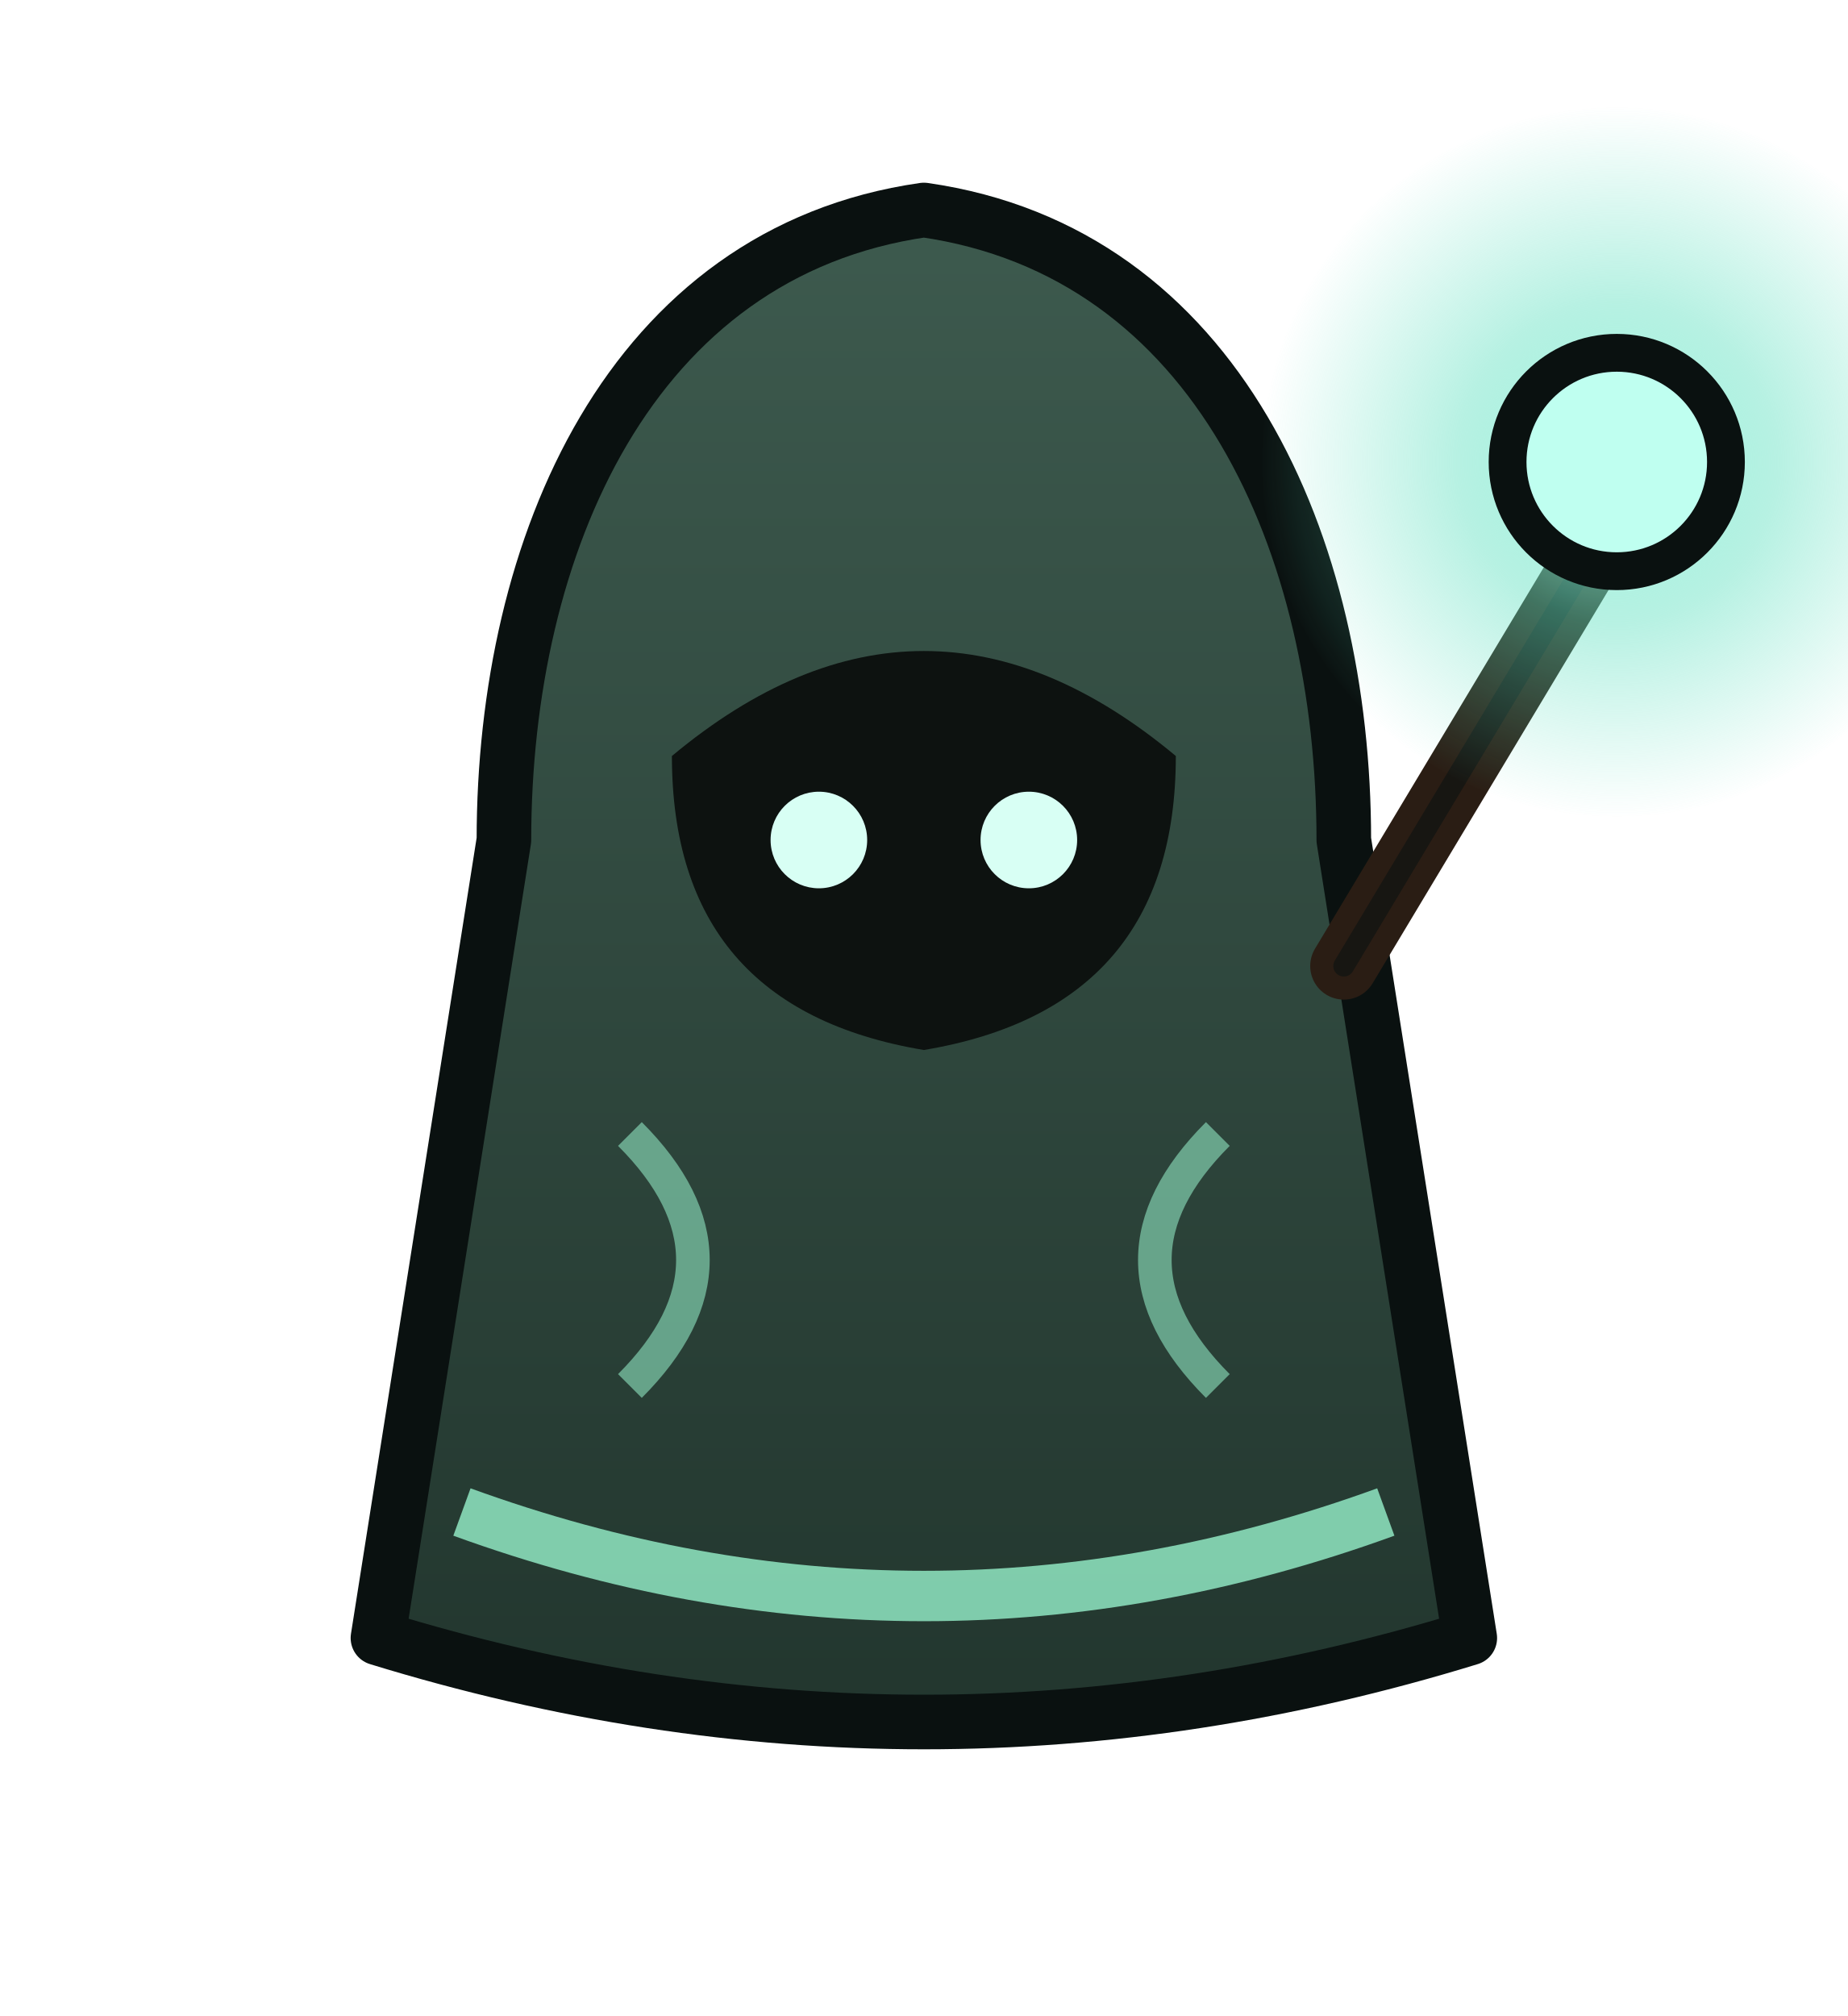
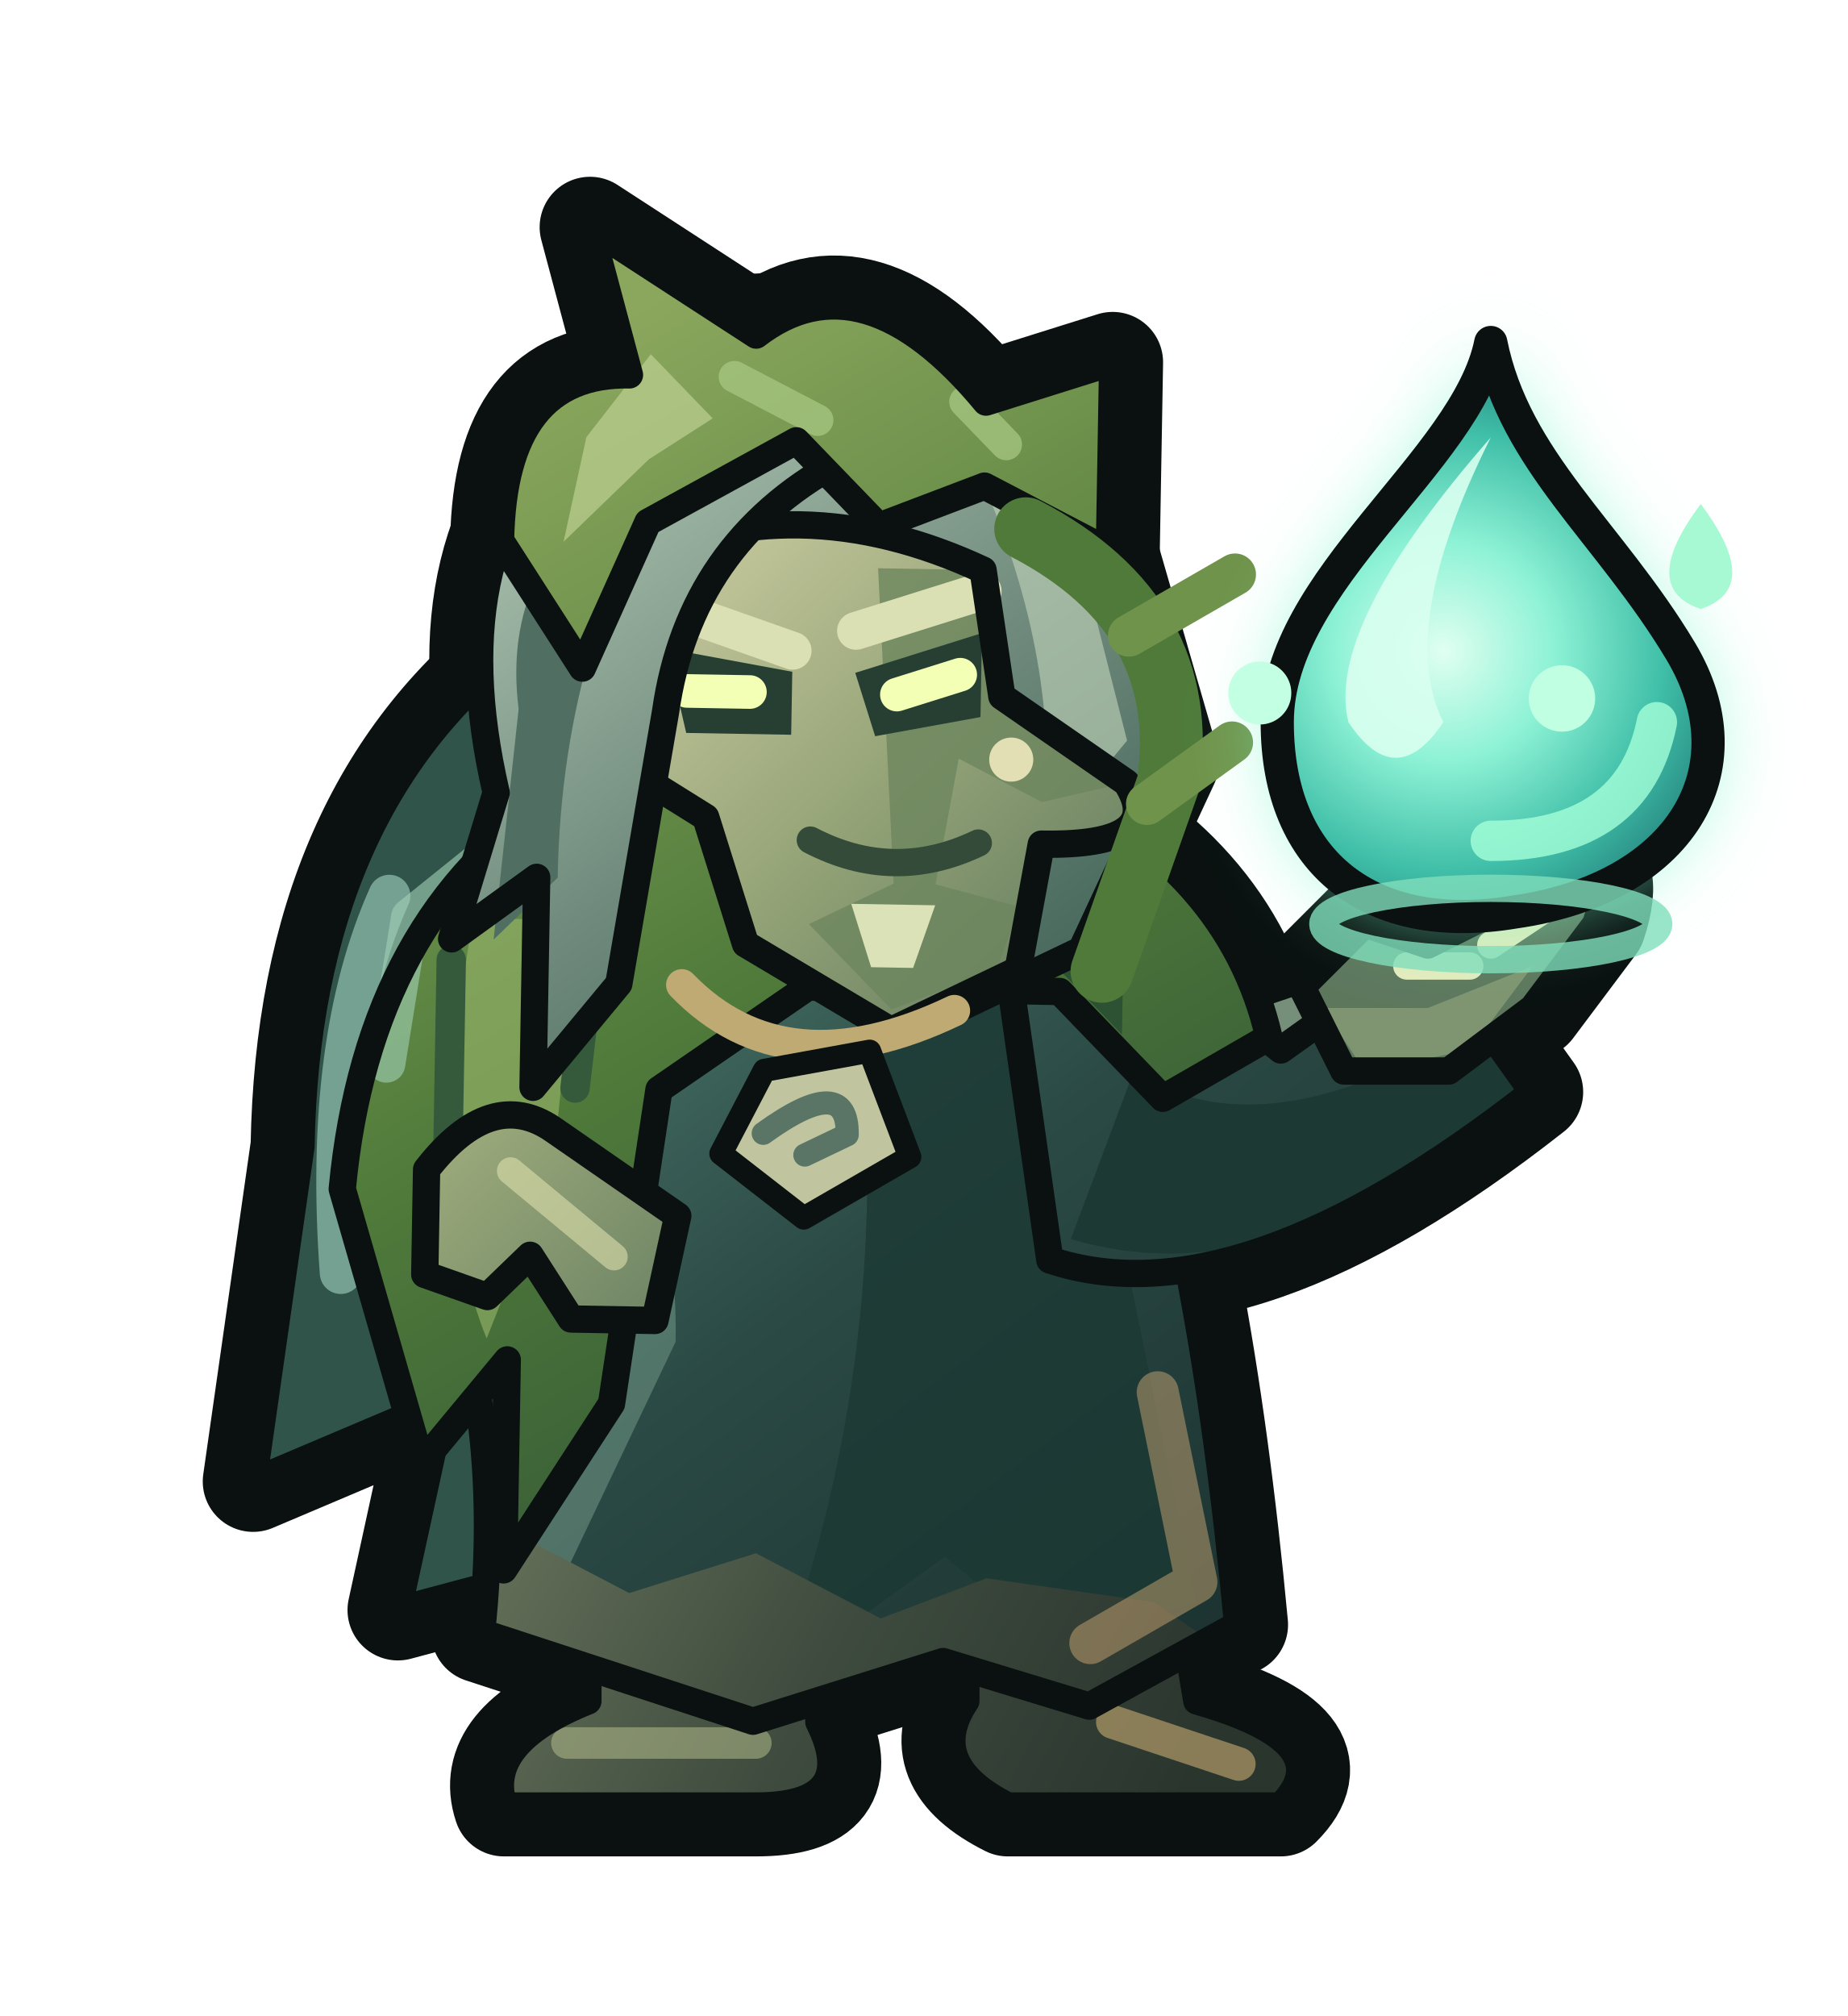
<svg xmlns="http://www.w3.org/2000/svg" viewBox="0 0 88 96" width="88" height="96">
  <defs>
-     <radialGradient id="bogwitch2-g" cx="0.5" cy="0.5" r="0.5">
-       <stop offset="0" stop-color="#bffff0" stop-opacity="0.95" />
-       <stop offset="0.45" stop-color="#5fe0c0" stop-opacity="0.45" />
-       <stop offset="1" stop-color="#5fe0c0" stop-opacity="0" />
+     <linearGradient id="bogwitch2-robe" gradientUnits="userSpaceOnUse" x1="22" y1="39" x2="57" y2="84">
+       <stop offset="0" stop-color="#548476" />
+       <stop offset="0.5" stop-color="#2b4a45" />
+       <stop offset="1" stop-color="#1a302e" />
+     </linearGradient>
+     <linearGradient id="bogwitch2-weed" gradientUnits="userSpaceOnUse" x1="19" y1="22" x2="51" y2="75">
+       <stop offset="0" stop-color="#8ba75d" />
+       <stop offset="0.5" stop-color="#4f7a3a" />
+       <stop offset="1" stop-color="#2c4e36" />
+     </linearGradient>
+     <linearGradient id="bogwitch2-skin" gradientUnits="userSpaceOnUse" x1="29" y1="27" x2="52" y2="50">
+       <stop offset="0" stop-color="#cccca2" />
+       <stop offset="0.5" stop-color="#96a578" />
+       <stop offset="1" stop-color="#5d775d" />
+     </linearGradient>
+     <linearGradient id="bogwitch2-hair" gradientUnits="userSpaceOnUse" x1="26" y1="18" x2="52" y2="55">
+       <stop offset="0" stop-color="#b4c9b6" />
+       <stop offset="0.5" stop-color="#708b7d" />
+       <stop offset="1" stop-color="#34574d" />
+     </linearGradient>
+     <linearGradient id="bogwitch2-mud" gradientUnits="userSpaceOnUse" x1="25" y1="69" x2="56" y2="86">
+       <stop offset="0" stop-color="#66725a" />
+       <stop offset="0.5" stop-color="#3e4b3e" />
+       <stop offset="1" stop-color="#2a352e" />
+     </linearGradient>
+     <radialGradient id="bogwitch2-water" gradientUnits="userSpaceOnUse" cx="-2" cy="0" r="14">
+       <stop offset="0" stop-color="#e0fff1" />
+       <stop offset="0.333" stop-color="#8df2d5" />
+       <stop offset="0.667" stop-color="#3fbea7" />
+       <stop offset="1" stop-color="#1c6e70" />
    </radialGradient>
-     <linearGradient id="bogwitch2-r" x1="0" y1="0" x2="0" y2="1">
-       <stop offset="0" stop-color="#3d5a4e" />
-       <stop offset="1" stop-color="#22362e" />
-     </linearGradient>
+     <filter id="bogwitch2-glow" filterUnits="userSpaceOnUse" x="-30" y="-30" width="150" height="155">
+       <feGaussianBlur stdDeviation="1.7" />
+     </filter>
  </defs>
-   <g transform="translate(0 -4)">
-     <path d="M44 14 C30 16 24 30 24 44 L18 82 Q44 90 70 82 L64 44 C64 30 58 16 44 14 Z" fill="url(#bogwitch2-r)" stroke="#0a1110" stroke-width="2.6" stroke-linejoin="round" />
-     <path d="M22 76 Q44 84 66 76" fill="none" stroke="#8fe6c2" stroke-width="2.4" opacity="0.85" />
-     <path d="M32 40 Q44 30 56 40 Q56 52 44 54 Q32 52 32 40 Z" fill="#0d1210" />
-     <circle cx="39" cy="44" r="2.3" fill="#d8fff4" />
-     <circle cx="49" cy="44" r="2.3" fill="#d8fff4" />
-     <path d="M64 50 L76 30" stroke="#2a1d14" stroke-width="3.2" stroke-linecap="round" />
-     <path d="M64 50 L76 30" stroke="#0a1110" stroke-width="1" stroke-linecap="round" opacity="0.6" />
-     <circle cx="77" cy="26" r="16.9" fill="url(#bogwitch2-g)" />
-     <circle cx="77" cy="26" r="5.2" fill="#bffff0" stroke="#0a1110" stroke-width="1.8" />
-     <path d="M30 58 Q36 64 30 70 M58 58 Q52 64 58 70" fill="none" stroke="#8fe6c2" stroke-width="1.6" opacity="0.6" />
+   <g stroke-linejoin="round" stroke-linecap="round">
+     <g>
+       <path d="M28 75 L39 77 L39 82 Q41 86 36 86 L24 86 Q23 83 28 81 Z" fill="#0a1110" stroke="#0a1110" stroke-width="4.8" />
+       <path d="M46 77 L56 75 L57 81 Q64 83 61 86 L48 86 Q44 84 46 81 Z" fill="#0a1110" stroke="#0a1110" stroke-width="4.8" />
+       <g transform="translate(0 -1) rotate(1 38 75)">
+         <path d="M24 32 Q14 40 14 56 L12 72 L21 68 L19 78 L33 74 L37 44 Z" fill="#0a1110" stroke="#0a1110" stroke-width="4.8" />
+       </g>
+       <g transform="translate(0 -1) rotate(1 38 75)">
+         <path d="M26 41 Q42 37 53 49 Q57 60 59 78 L52 82 L45 80 L36 83 L23 79 Q24 68 20 59 Z" fill="#0a1110" stroke="#0a1110" stroke-width="4.8" />
+       </g>
+       <path d="M48 46 Q55 45 61 50 L68 45 L73 52 Q59 63 50 60 Z" fill="#0a1110" stroke="#0a1110" stroke-width="4.8" />
+       <g transform="translate(0 -1) rotate(1 38 75)">
+         <path d="M26 39 Q17 45 16 58 L20 71 L24 66 L24 76 L29 68 L31 53 L38 48 L50 48 L55 53 L60 50 Q58 42 49 38 Z" fill="#0a1110" stroke="#0a1110" stroke-width="4.8" />
+       </g>
+       <g transform="translate(0 -1) rotate(1 38 75)">
+         <path d="M33 20 Q43 15 51 24 L55 37 L51 46 L45 49 L37 43 L29 37 Z" fill="#0a1110" stroke="#0a1110" stroke-width="4.8" />
+       </g>
+       <g transform="translate(0 -1) rotate(1 38 75)">
+         <path d="M29 28 Q37 24 46 28 L47 34 L53 38 Q55 41 49 41 L48 47 L42 50 L35 46 L33 40 L28 37 Z" fill="#0a1110" stroke="#0a1110" stroke-width="4.8" />
+       </g>
+       <g transform="translate(0 -1) rotate(1 38 75)">
+         <path d="M23 39 Q20 27 27 21 Q34 13 44 19 L50 24 L39 23 Q32 27 31 35 L29 48 L25 53 L25 43 L21 46 Z" fill="#0a1110" stroke="#0a1110" stroke-width="4.8" />
+       </g>
+       <g transform="translate(0 -1) rotate(1 38 75)">
+         <path d="M23 27 Q23 19 29 19 L27 12 L35 17 Q40 13 46 20 L52 18 L52 27 L46 24 L41 26 L37 22 L30 26 L27 33 Z" fill="#0a1110" stroke="#0a1110" stroke-width="4.8" />
+       </g>
+       <g transform="translate(0 -1) rotate(1 38 75)">
+         <path d="M20 57 Q23 53 26 55 L32 59 L31 64 L27 64 L25 61 L23 63 L20 62 Z" fill="#0a1110" stroke="#0a1110" stroke-width="4.8" />
+       </g>
+       <g transform="translate(3 -8)">
+         <path d="M59 55 L62 52 L65 53 L69 51 L72 49 Q74 49 73 52 L70 56 L66 59 L61 59 Z" fill="#0a1110" stroke="#0a1110" stroke-width="4.8" />
+       </g>
+     </g>
+     <g>
+       <path d="M28 75 L39 77 L39 82 Q41 86 36 86 L24 86 Q23 83 28 81 Z" fill="url(#bogwitch2-mud)" />
+       <path d="M27 83 L36 83" fill="none" stroke="#b1ba8a" stroke-width="1.5" opacity="0.55" />
+       <path d="M28 75 L39 77 L39 82 Q41 86 36 86 L24 86 Q23 83 28 81 Z" fill="none" stroke="#0a1110" stroke-width="1.3" />
+       <path d="M46 77 L56 75 L57 81 Q64 83 61 86 L48 86 Q44 84 46 81 Z" fill="url(#bogwitch2-mud)" />
+       <path d="M53 82 L59 84" fill="none" stroke="#c8ac71" stroke-width="1.6" opacity="0.6" />
+       <path d="M46 77 L56 75 L57 81 Q64 83 61 86 L48 86 Q44 84 46 81 Z" fill="none" stroke="#0a1110" stroke-width="1.3" />
+       <g transform="translate(0 -1) rotate(1 38 75)">
+         <path d="M24 32 Q14 40 14 56 L12 72 L21 68 L19 78 L33 74 L37 44 Z" fill="#30544a" />
+         <path d="M18 44 Q15 51 16 62" fill="none" stroke="#a4d4c3" stroke-width="2" opacity="0.6" />
+         <path d="M24 32 Q14 40 14 56 L12 72 L21 68 L19 78 L33 74 L37 44 Z" fill="none" stroke="#0a1110" stroke-width="1.3" />
+       </g>
+       <g transform="translate(0 -1) rotate(1 38 75)">
+         <path d="M26 41 Q42 37 53 49 Q57 60 59 78 L52 82 L45 80 L36 83 L23 79 Q24 68 20 59 Z" fill="url(#bogwitch2-robe)" />
+         <path d="M40 46 L51 50 L57 77 L50 79 L45 75 L37 81 Q43 64 40 46 Z" fill="#1c3833" opacity="0.8" />
+         <path d="M27 53 Q32 56 32 65 L27 76 L24 74 Z" fill="#6b9080" opacity="0.6" />
+         <path d="M24 74 L30 77 L36 75 L42 78 L47 76 L55 77 L58 79 L52 82 L45 80 L36 83 L23 79 Z" fill="url(#bogwitch2-mud)" />
+         <path d="M55 67 L57 76 L52 79" fill="none" stroke="#dcb27a" stroke-width="2" opacity="0.45" />
+         <path d="M26 41 Q42 37 53 49 Q57 60 59 78 L52 82 L45 80 L36 83 L23 79 Q24 68 20 59 Z" fill="none" stroke="#0a1110" stroke-width="1.3" />
+       </g>
+       <path d="M48 46 Q55 45 61 50 L68 45 L73 52 Q59 63 50 60 Z" fill="url(#bogwitch2-robe)" />
+       <path d="M54 51 Q60 55 70 49 L73 52 Q61 62 51 59 Z" fill="#1d3934" />
+       <path d="M55 51 Q59 49 66 47" fill="none" stroke="#a4c5a6" stroke-width="1.7" opacity="0.7" />
+       <path d="M48 46 Q55 45 61 50 L68 45 L73 52 Q59 63 50 60 Z" fill="none" stroke="#0a1110" stroke-width="1.3" />
+       <g transform="translate(0 -1) rotate(1 38 75)">
+         <path d="M26 39 Q17 45 16 58 L20 71 L24 66 L24 76 L29 68 L31 53 L38 48 L50 48 L55 53 L60 50 Q58 42 49 38 Z" fill="url(#bogwitch2-weed)" />
+         <path d="M22 45 Q20 58 23 65 L26 57 L27 45 Z" fill="#99b66b" opacity="0.6" />
+         <path d="M40 44 L46 48 L50 47 L53 50 L53 44 Z" fill="#2d5133" />
+         <path d="M21 47 L21 57 M28 43 L27 53" fill="none" stroke="#345a3b" stroke-width="1.4" opacity="1" />
+         <path d="M18 52 L19 45 L25 40" fill="none" stroke="#a0d1b5" stroke-width="1.8" opacity="0.6" />
+         <path d="M26 39 Q17 45 16 58 L20 71 L24 66 L24 76 L29 68 L31 53 L38 48 L50 48 L55 53 L60 50 Q58 42 49 38 Z" fill="none" stroke="#0a1110" stroke-width="1.3" />
+       </g>
+       <g transform="translate(0 -1) rotate(1 38 75)">
+         <path d="M33 20 Q43 15 51 24 L55 37 L51 46 L45 49 L37 43 L29 37 Z" fill="url(#bogwitch2-hair)" />
+         <path d="M46 24 Q50 33 49 41 L53 36 L50 25 Z" fill="#c3d5bb" opacity="0.6" />
+         <path d="M33 20 Q43 15 51 24 L55 37 L51 46 L45 49 L37 43 L29 37 Z" fill="none" stroke="#0a1110" stroke-width="1.3" />
+       </g>
+       <g transform="translate(0 -1) rotate(1 38 75)">
+         <path d="M29 28 Q37 24 46 28 L47 34 L53 38 Q55 41 49 41 L48 47 L42 50 L35 46 L33 40 L28 37 Z" fill="url(#bogwitch2-skin)" />
+         <path d="M41 28 L46 28 L47 34 L53 38 L49 39 L45 37 L44 43 L48 44 L47 47 L42 49 L38 45 L42 43 Z" fill="#6d865e" opacity="0.8" />
+         <path d="M31 32 L37 33 L37 36 L32 36 Z M40 33 L46 31 L46 35 L41 36 Z" fill="#263f32" />
+         <path d="M32 34 L35 34 M42 34 L45 33" fill="none" stroke="#f2ffb5" stroke-width="1.6" opacity="1" />
+         <path d="M31 30 L37 32 M40 31 L46 29" fill="none" stroke="#dbe0b4" stroke-width="1.8" opacity="1" />
+         <path d="M38 41 Q42 43 46 41" fill="none" stroke="#334b38" stroke-width="1.3" opacity="1" />
+         <path d="M40 44 L44 44 L43 47 L41 47 Z" fill="#dce2b7" />
+         <circle cx="47.5" cy="37" r="1.05" fill="#e1dfb3" />
+         <path d="M29 28 Q37 24 46 28 L47 34 L53 38 Q55 41 49 41 L48 47 L42 50 L35 46 L33 40 L28 37 Z" fill="none" stroke="#0a1110" stroke-width="1.3" />
+       </g>
+       <g transform="translate(0 -1) rotate(1 38 75)">
+         <path d="M23 39 Q20 27 27 21 Q34 13 44 19 L50 24 L39 23 Q32 27 31 35 L29 48 L25 53 L25 43 L21 46 Z" fill="url(#bogwitch2-hair)" />
+         <path d="M32 22 Q26 31 26 43 L23 46 L24 35 Q23 28 29 24 Z" fill="#506f62" />
+         <path d="M26 29 Q28 22 35 21" fill="none" stroke="#d2e1cc" stroke-width="2" opacity="0.7" />
+         <path d="M23 39 Q20 27 27 21 Q34 13 44 19 L50 24 L39 23 Q32 27 31 35 L29 48 L25 53 L25 43 L21 46 Z" fill="none" stroke="#0a1110" stroke-width="1.3" />
+       </g>
+       <g transform="translate(0 -1) rotate(1 38 75)">
+         <path d="M23 27 Q23 19 29 19 L27 12 L35 17 Q40 13 46 20 L52 18 L52 27 L46 24 L41 26 L37 22 L30 26 L27 33 Z" fill="url(#bogwitch2-weed)" />
+         <path d="M30 18 L33 21 L30 23 L26 27 L27 22 Z" fill="#bed091" opacity="0.7" />
+         <path d="M34 19 L38 21 M45 20 L47 22" fill="none" stroke="#aacb85" stroke-width="1.5" opacity="0.7" />
+         <path d="M23 27 Q23 19 29 19 L27 12 L35 17 Q40 13 46 20 L52 18 L52 27 L46 24 L41 26 L37 22 L30 26 L27 33 Z" fill="none" stroke="#0a1110" stroke-width="1.3" />
+       </g>
+       <g transform="translate(0 -1) rotate(1 38 75)">
+         <path d="M48 26 Q56 30 55 38 L52 47" fill="none" stroke="#4f7a3a" stroke-width="3" opacity="1" />
+         <path d="M53 31 L58 28 M54 39 L58 36" fill="none" stroke="#70934b" stroke-width="2" opacity="1" />
+       </g>
+       <g transform="translate(0 -1) rotate(1 38 75)">
+         <path d="M32 48 Q37 53 45 49" fill="none" stroke="#bfaa73" stroke-width="1.5" />
+         <path d="M36 52 L41 51 L43 56 L38 59 L34 56 Z" fill="#c0c5a0" stroke="#0a1110" stroke-width="1.1" />
+         <path d="M36 55 Q40 52 40 55 L38 56" fill="none" stroke="#5a7565" stroke-width="1.1" />
+       </g>
+       <g transform="translate(0 -1) rotate(1 38 75)">
+         <path d="M20 57 Q23 53 26 55 L32 59 L31 64 L27 64 L25 61 L23 63 L20 62 Z" fill="url(#bogwitch2-skin)" />
+         <path d="M24 57 L29 61" fill="none" stroke="#dddfac" stroke-width="1.3" opacity="0.6" />
+         <path d="M20 57 Q23 53 26 55 L32 59 L31 64 L27 64 L25 61 L23 63 L20 62 Z" fill="none" stroke="#0a1110" stroke-width="1.3" />
+       </g>
+       <g transform="translate(3 -8)">
+         <path d="M59 55 L62 52 L65 53 L69 51 L72 49 Q74 49 73 52 L70 56 L66 59 L61 59 Z" fill="url(#bogwitch2-skin)" />
+         <path d="M60 56 L65 56 L70 54 L67 58 L62 59 Z" fill="#7f9470" />
+         <path d="M64 54 L67 54 M68 53 L71 51" fill="none" stroke="#e4ebbd" stroke-width="1.3" opacity="1" />
+         <path d="M59 55 L62 52 L65 53 L69 51 L72 49 Q74 49 73 52 L70 56 L66 59 L61 59 Z" fill="none" stroke="#0a1110" stroke-width="1.3" />
+       </g>
+       <g transform="translate(71 31) scale(1.13)">
+         <g filter="url(#bogwitch2-glow)" opacity="0.75">
+           <path d="M0 -13 C-1 -8 -9 -3 -9 3 C-9 9 -5 12 1 11 C8 10 11 5 8 0 C5 -5 1 -8 0 -13 Z" fill="#78f6c9" />
+         </g>
+       </g>
+       <g transform="translate(71 31) scale(1.13)">
+         <path d="M0 -13 C-1 -8 -9 -3 -9 3 C-9 9 -5 12 1 11 C8 10 11 5 8 0 C5 -5 1 -8 0 -13 Z" fill="url(#bogwitch2-water)" stroke="#0a1110" stroke-width="1.4" />
+         <path d="M0 -9 Q-7 -1 -6 3 Q-4 6 -2 3 Q-4 -1 0 -9 Z" fill="#d9fff0" opacity="0.9" />
+         <path d="M0 8 Q6 8 7 3" fill="none" stroke="#a4ffd8" stroke-width="1.7" opacity="0.8" />
+         <circle cx="3" cy="2" r="1.4" fill="#c0ffe2" />
+       </g>
+       <ellipse cx="71" cy="44" rx="8" ry="1.7" fill="none" stroke="#80dfbb" stroke-width="1.3" opacity="0.8" />
+       <circle cx="60" cy="33" r="1.5" fill="#c2ffe3" />
+       <path d="M81 24 q-3 4 0 5 q3 -1 0 -5 Z" fill="#a7f9d3" />
+     </g>
  </g>
</svg>
